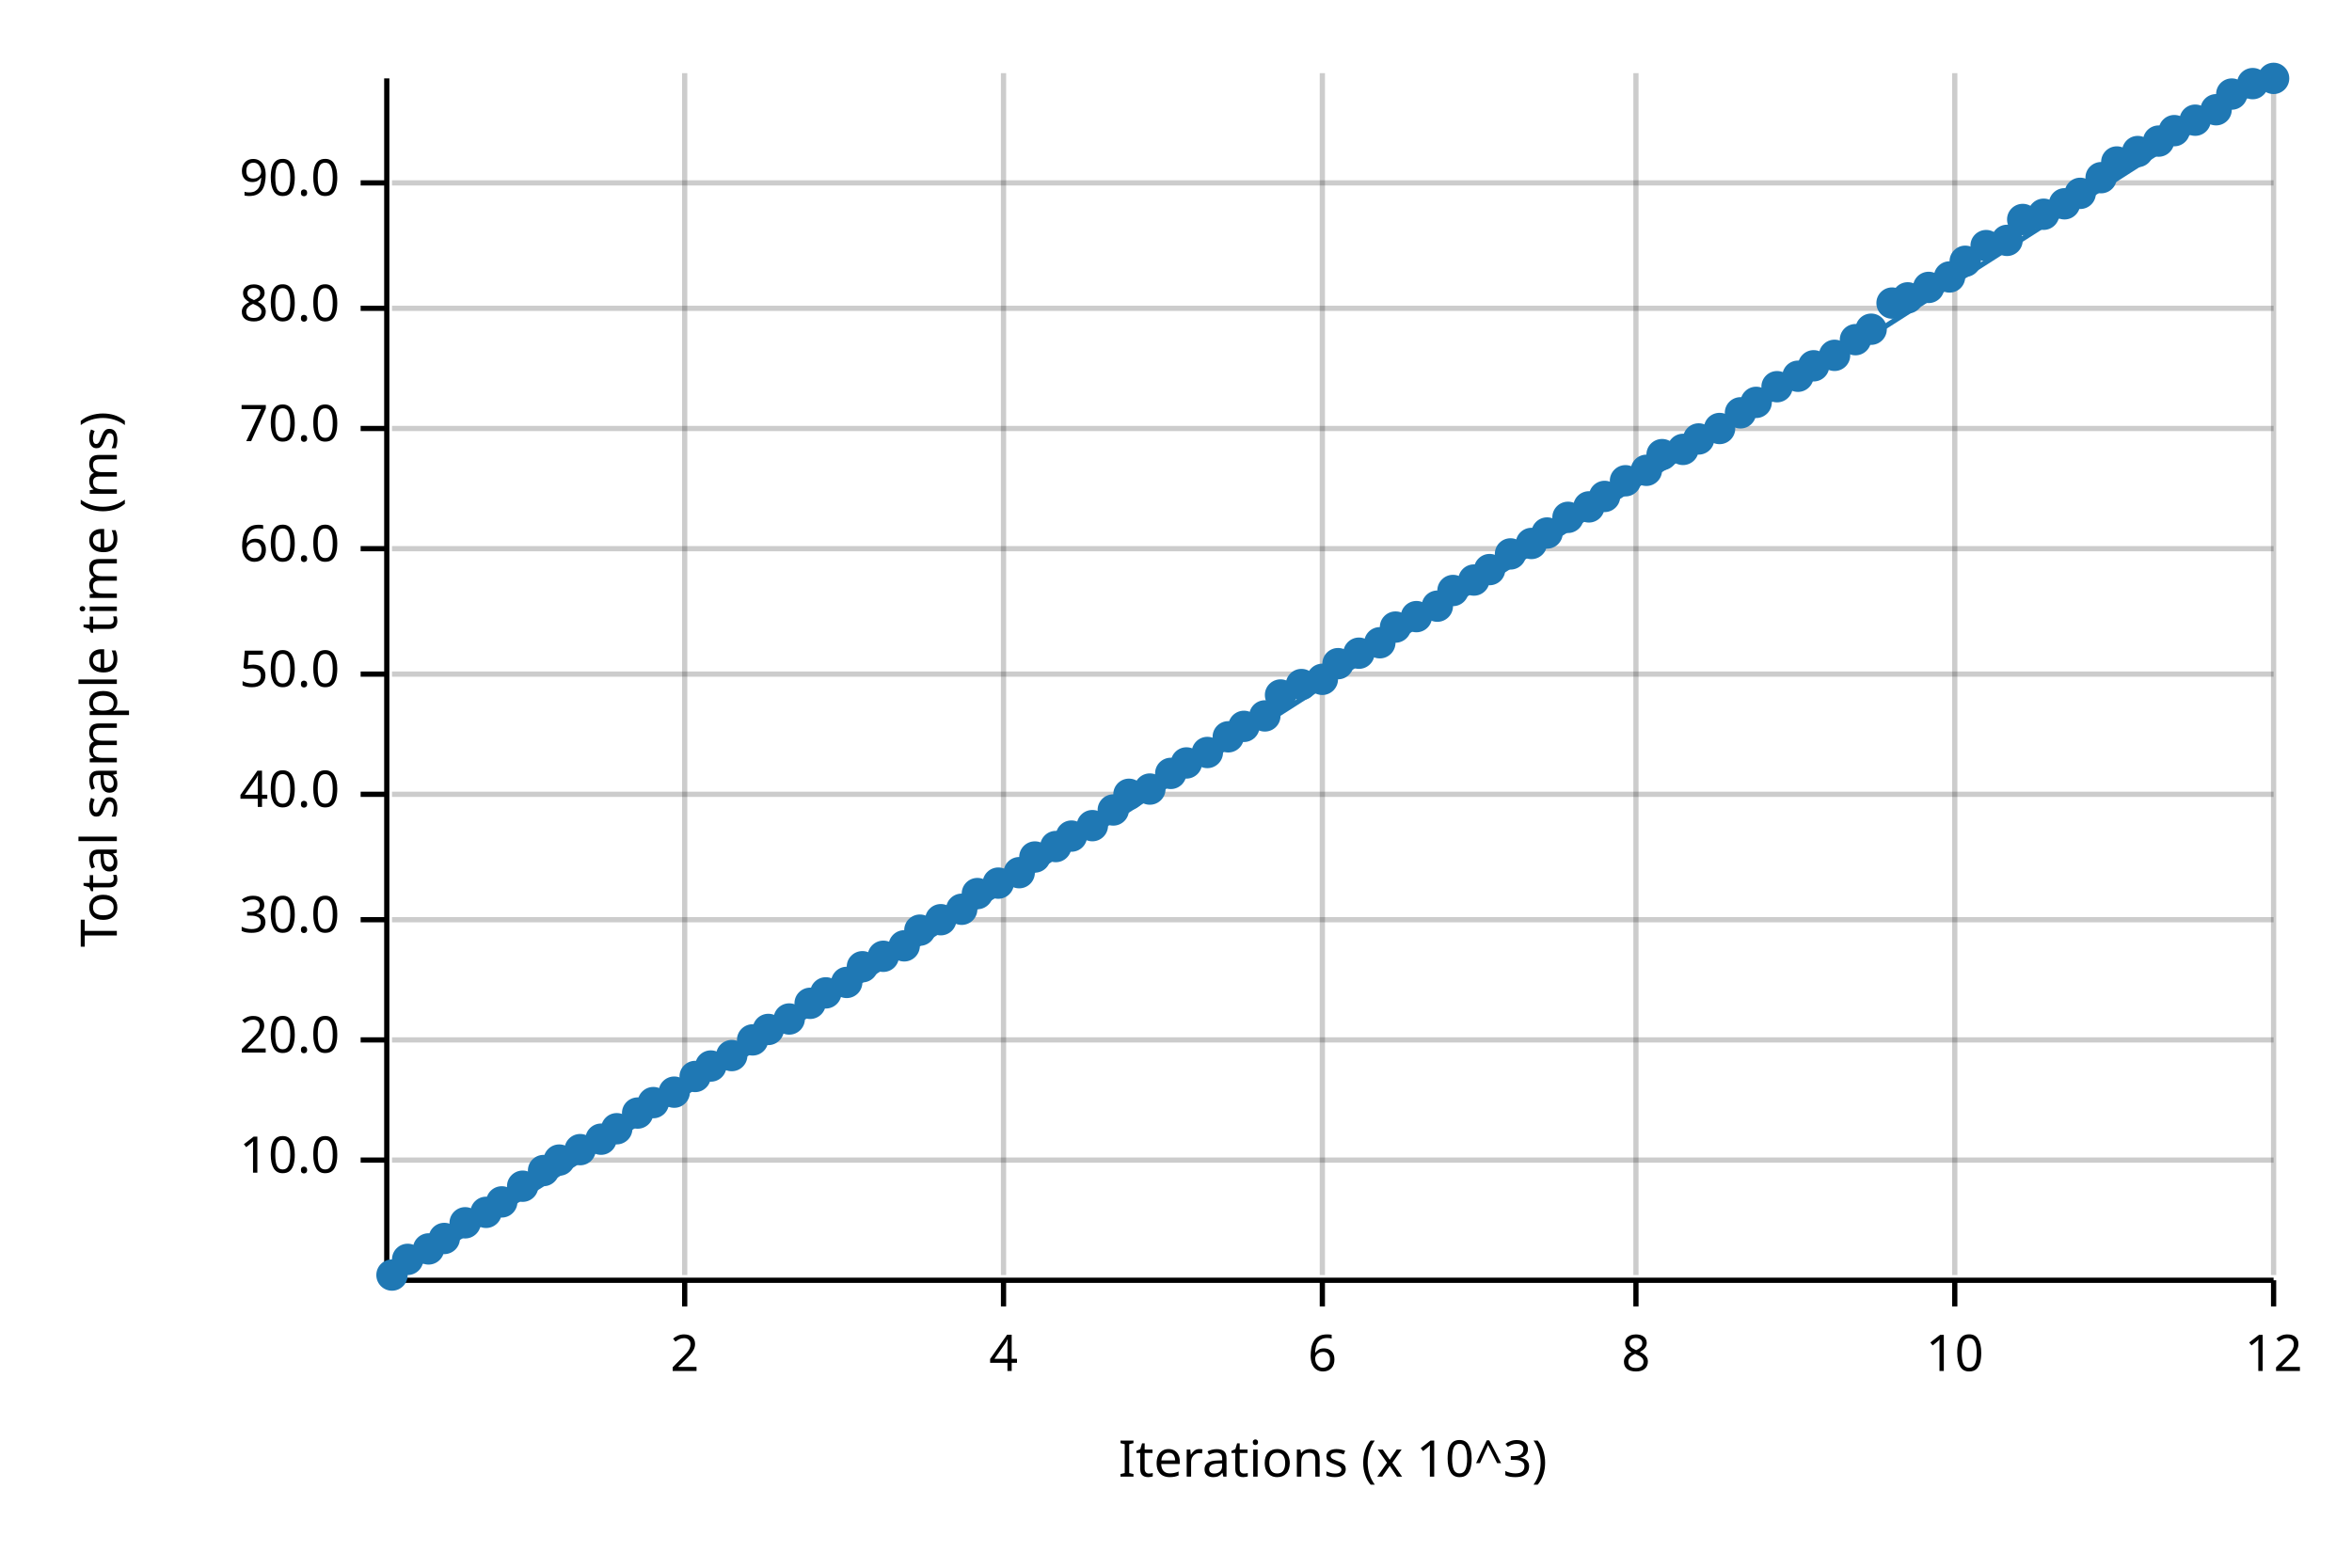
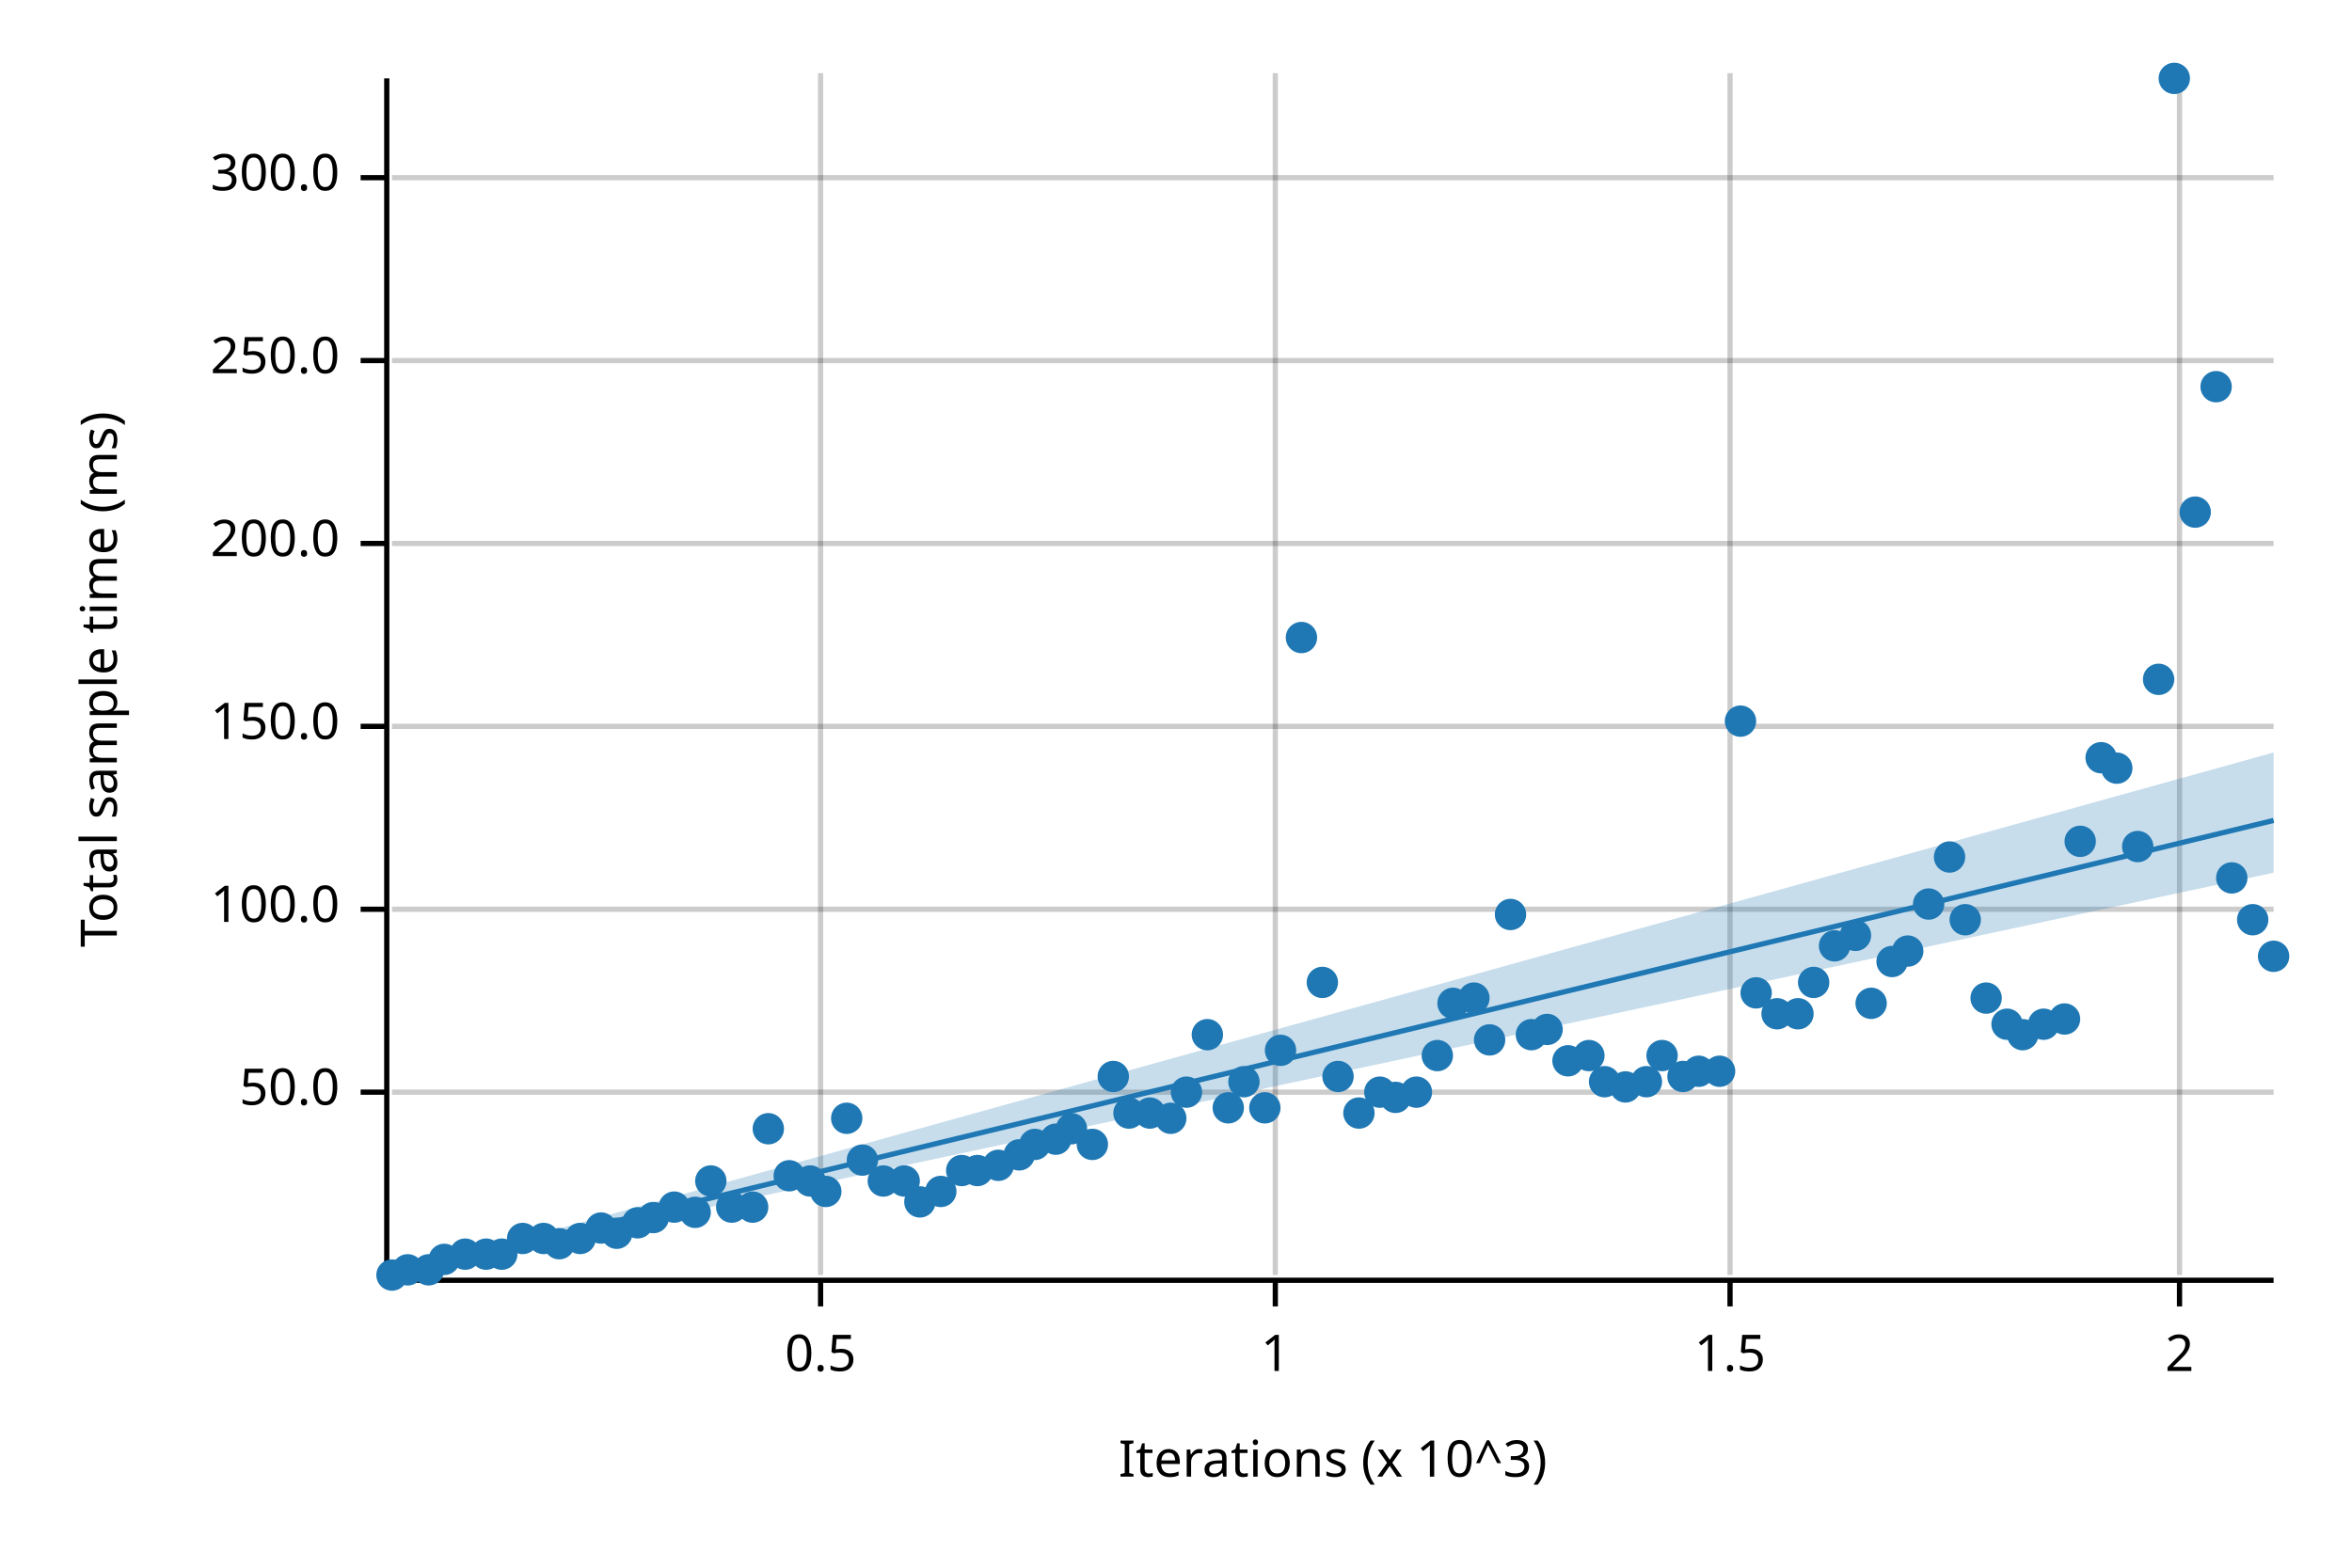
<svg xmlns="http://www.w3.org/2000/svg" width="450" height="300" viewBox="0 0 450 300">
  <text x="15" y="130" dy="0.76em" text-anchor="middle" font-family="sans-serif" font-size="9.677" opacity="1" fill="#000000" transform="rotate(270, 15, 130)">
Total sample time (ms)
</text>
  <text x="255" y="285" dy="-0.5ex" text-anchor="middle" font-family="sans-serif" font-size="9.677" opacity="1" fill="#000000">
Iterations (x 10^3)
</text>
-   <line opacity="0.2" stroke="#000000" stroke-width="1" x1="131" y1="244" x2="131" y2="14" />
-   <line opacity="0.2" stroke="#000000" stroke-width="1" x1="192" y1="244" x2="192" y2="14" />
-   <line opacity="0.2" stroke="#000000" stroke-width="1" x1="253" y1="244" x2="253" y2="14" />
-   <line opacity="0.2" stroke="#000000" stroke-width="1" x1="313" y1="244" x2="313" y2="14" />
-   <line opacity="0.2" stroke="#000000" stroke-width="1" x1="374" y1="244" x2="374" y2="14" />
-   <line opacity="0.2" stroke="#000000" stroke-width="1" x1="435" y1="244" x2="435" y2="14" />
-   <line opacity="0.2" stroke="#000000" stroke-width="1" x1="75" y1="222" x2="435" y2="222" />
-   <line opacity="0.2" stroke="#000000" stroke-width="1" x1="75" y1="199" x2="435" y2="199" />
-   <line opacity="0.2" stroke="#000000" stroke-width="1" x1="75" y1="176" x2="435" y2="176" />
-   <line opacity="0.2" stroke="#000000" stroke-width="1" x1="75" y1="152" x2="435" y2="152" />
-   <line opacity="0.2" stroke="#000000" stroke-width="1" x1="75" y1="129" x2="435" y2="129" />
-   <line opacity="0.2" stroke="#000000" stroke-width="1" x1="75" y1="105" x2="435" y2="105" />
-   <line opacity="0.2" stroke="#000000" stroke-width="1" x1="75" y1="82" x2="435" y2="82" />
-   <line opacity="0.2" stroke="#000000" stroke-width="1" x1="75" y1="59" x2="435" y2="59" />
-   <line opacity="0.2" stroke="#000000" stroke-width="1" x1="75" y1="35" x2="435" y2="35" />
+   <line opacity="0.2" stroke="#000000" stroke-width="1" x1="157" y1="244" x2="157" y2="14" />
+   <line opacity="0.2" stroke="#000000" stroke-width="1" x1="244" y1="244" x2="244" y2="14" />
+   <line opacity="0.2" stroke="#000000" stroke-width="1" x1="331" y1="244" x2="331" y2="14" />
+   <line opacity="0.2" stroke="#000000" stroke-width="1" x1="417" y1="244" x2="417" y2="14" />
+   <line opacity="0.2" stroke="#000000" stroke-width="1" x1="75" y1="209" x2="435" y2="209" />
+   <line opacity="0.2" stroke="#000000" stroke-width="1" x1="75" y1="174" x2="435" y2="174" />
+   <line opacity="0.2" stroke="#000000" stroke-width="1" x1="75" y1="139" x2="435" y2="139" />
+   <line opacity="0.2" stroke="#000000" stroke-width="1" x1="75" y1="104" x2="435" y2="104" />
+   <line opacity="0.2" stroke="#000000" stroke-width="1" x1="75" y1="69" x2="435" y2="69" />
+   <line opacity="0.2" stroke="#000000" stroke-width="1" x1="75" y1="34" x2="435" y2="34" />
  <polyline fill="none" opacity="1" stroke="#000000" stroke-width="1" points="74,15 74,245 " />
-   <text x="65" y="222" dy="0.5ex" text-anchor="end" font-family="sans-serif" font-size="9.677" opacity="1" fill="#000000">
- 10.0
- </text>
-   <polyline fill="none" opacity="1" stroke="#000000" stroke-width="1" points="69,222 74,222 " />
-   <text x="65" y="199" dy="0.5ex" text-anchor="end" font-family="sans-serif" font-size="9.677" opacity="1" fill="#000000">
- 20.0
- </text>
-   <polyline fill="none" opacity="1" stroke="#000000" stroke-width="1" points="69,199 74,199 " />
-   <text x="65" y="176" dy="0.5ex" text-anchor="end" font-family="sans-serif" font-size="9.677" opacity="1" fill="#000000">
- 30.0
- </text>
-   <polyline fill="none" opacity="1" stroke="#000000" stroke-width="1" points="69,176 74,176 " />
-   <text x="65" y="152" dy="0.5ex" text-anchor="end" font-family="sans-serif" font-size="9.677" opacity="1" fill="#000000">
- 40.0
- </text>
-   <polyline fill="none" opacity="1" stroke="#000000" stroke-width="1" points="69,152 74,152 " />
-   <text x="65" y="129" dy="0.5ex" text-anchor="end" font-family="sans-serif" font-size="9.677" opacity="1" fill="#000000">
+   <text x="65" y="209" dy="0.5ex" text-anchor="end" font-family="sans-serif" font-size="9.677" opacity="1" fill="#000000">
50.0
</text>
-   <polyline fill="none" opacity="1" stroke="#000000" stroke-width="1" points="69,129 74,129 " />
-   <text x="65" y="105" dy="0.5ex" text-anchor="end" font-family="sans-serif" font-size="9.677" opacity="1" fill="#000000">
- 60.0
+   <polyline fill="none" opacity="1" stroke="#000000" stroke-width="1" points="69,209 74,209 " />
+   <text x="65" y="174" dy="0.5ex" text-anchor="end" font-family="sans-serif" font-size="9.677" opacity="1" fill="#000000">
+ 100.0
</text>
-   <polyline fill="none" opacity="1" stroke="#000000" stroke-width="1" points="69,105 74,105 " />
-   <text x="65" y="82" dy="0.5ex" text-anchor="end" font-family="sans-serif" font-size="9.677" opacity="1" fill="#000000">
- 70.0
+   <polyline fill="none" opacity="1" stroke="#000000" stroke-width="1" points="69,174 74,174 " />
+   <text x="65" y="139" dy="0.5ex" text-anchor="end" font-family="sans-serif" font-size="9.677" opacity="1" fill="#000000">
+ 150.0
</text>
-   <polyline fill="none" opacity="1" stroke="#000000" stroke-width="1" points="69,82 74,82 " />
-   <text x="65" y="59" dy="0.5ex" text-anchor="end" font-family="sans-serif" font-size="9.677" opacity="1" fill="#000000">
- 80.0
+   <polyline fill="none" opacity="1" stroke="#000000" stroke-width="1" points="69,139 74,139 " />
+   <text x="65" y="104" dy="0.5ex" text-anchor="end" font-family="sans-serif" font-size="9.677" opacity="1" fill="#000000">
+ 200.0
</text>
-   <polyline fill="none" opacity="1" stroke="#000000" stroke-width="1" points="69,59 74,59 " />
-   <text x="65" y="35" dy="0.5ex" text-anchor="end" font-family="sans-serif" font-size="9.677" opacity="1" fill="#000000">
- 90.0
+   <polyline fill="none" opacity="1" stroke="#000000" stroke-width="1" points="69,104 74,104 " />
+   <text x="65" y="69" dy="0.5ex" text-anchor="end" font-family="sans-serif" font-size="9.677" opacity="1" fill="#000000">
+ 250.0
</text>
-   <polyline fill="none" opacity="1" stroke="#000000" stroke-width="1" points="69,35 74,35 " />
+   <polyline fill="none" opacity="1" stroke="#000000" stroke-width="1" points="69,69 74,69 " />
+   <text x="65" y="34" dy="0.5ex" text-anchor="end" font-family="sans-serif" font-size="9.677" opacity="1" fill="#000000">
+ 300.0
+ </text>
+   <polyline fill="none" opacity="1" stroke="#000000" stroke-width="1" points="69,34 74,34 " />
  <polyline fill="none" opacity="1" stroke="#000000" stroke-width="1" points="75,245 435,245 " />
-   <text x="131" y="255" dy="0.76em" text-anchor="middle" font-family="sans-serif" font-size="9.677" opacity="1" fill="#000000">
+   <text x="157" y="255" dy="0.76em" text-anchor="middle" font-family="sans-serif" font-size="9.677" opacity="1" fill="#000000">
+ 0.5
+ </text>
+   <polyline fill="none" opacity="1" stroke="#000000" stroke-width="1" points="157,245 157,250 " />
+   <text x="244" y="255" dy="0.76em" text-anchor="middle" font-family="sans-serif" font-size="9.677" opacity="1" fill="#000000">
+ 1
+ </text>
+   <polyline fill="none" opacity="1" stroke="#000000" stroke-width="1" points="244,245 244,250 " />
+   <text x="331" y="255" dy="0.76em" text-anchor="middle" font-family="sans-serif" font-size="9.677" opacity="1" fill="#000000">
+ 1.5
+ </text>
+   <polyline fill="none" opacity="1" stroke="#000000" stroke-width="1" points="331,245 331,250 " />
+   <text x="417" y="255" dy="0.76em" text-anchor="middle" font-family="sans-serif" font-size="9.677" opacity="1" fill="#000000">
2
</text>
-   <polyline fill="none" opacity="1" stroke="#000000" stroke-width="1" points="131,245 131,250 " />
-   <text x="192" y="255" dy="0.76em" text-anchor="middle" font-family="sans-serif" font-size="9.677" opacity="1" fill="#000000">
- 4
- </text>
-   <polyline fill="none" opacity="1" stroke="#000000" stroke-width="1" points="192,245 192,250 " />
-   <text x="253" y="255" dy="0.76em" text-anchor="middle" font-family="sans-serif" font-size="9.677" opacity="1" fill="#000000">
- 6
- </text>
-   <polyline fill="none" opacity="1" stroke="#000000" stroke-width="1" points="253,245 253,250 " />
-   <text x="313" y="255" dy="0.76em" text-anchor="middle" font-family="sans-serif" font-size="9.677" opacity="1" fill="#000000">
- 8
- </text>
-   <polyline fill="none" opacity="1" stroke="#000000" stroke-width="1" points="313,245 313,250 " />
-   <text x="374" y="255" dy="0.76em" text-anchor="middle" font-family="sans-serif" font-size="9.677" opacity="1" fill="#000000">
- 10
- </text>
-   <polyline fill="none" opacity="1" stroke="#000000" stroke-width="1" points="374,245 374,250 " />
-   <text x="435" y="255" dy="0.76em" text-anchor="middle" font-family="sans-serif" font-size="9.677" opacity="1" fill="#000000">
- 12
- </text>
-   <polyline fill="none" opacity="1" stroke="#000000" stroke-width="1" points="435,245 435,250 " />
+   <polyline fill="none" opacity="1" stroke="#000000" stroke-width="1" points="417,245 417,250 " />
  <circle cx="75" cy="244" r="3" opacity="1" fill="#1F78B4" stroke="none" stroke-width="1" />
-   <circle cx="78" cy="241" r="3" opacity="1" fill="#1F78B4" stroke="none" stroke-width="1" />
-   <circle cx="82" cy="239" r="3" opacity="1" fill="#1F78B4" stroke="none" stroke-width="1" />
-   <circle cx="85" cy="237" r="3" opacity="1" fill="#1F78B4" stroke="none" stroke-width="1" />
-   <circle cx="89" cy="234" r="3" opacity="1" fill="#1F78B4" stroke="none" stroke-width="1" />
-   <circle cx="93" cy="232" r="3" opacity="1" fill="#1F78B4" stroke="none" stroke-width="1" />
-   <circle cx="96" cy="230" r="3" opacity="1" fill="#1F78B4" stroke="none" stroke-width="1" />
-   <circle cx="100" cy="227" r="3" opacity="1" fill="#1F78B4" stroke="none" stroke-width="1" />
-   <circle cx="104" cy="224" r="3" opacity="1" fill="#1F78B4" stroke="none" stroke-width="1" />
-   <circle cx="107" cy="222" r="3" opacity="1" fill="#1F78B4" stroke="none" stroke-width="1" />
-   <circle cx="111" cy="220" r="3" opacity="1" fill="#1F78B4" stroke="none" stroke-width="1" />
-   <circle cx="115" cy="218" r="3" opacity="1" fill="#1F78B4" stroke="none" stroke-width="1" />
-   <circle cx="118" cy="216" r="3" opacity="1" fill="#1F78B4" stroke="none" stroke-width="1" />
-   <circle cx="122" cy="213" r="3" opacity="1" fill="#1F78B4" stroke="none" stroke-width="1" />
-   <circle cx="125" cy="211" r="3" opacity="1" fill="#1F78B4" stroke="none" stroke-width="1" />
-   <circle cx="129" cy="209" r="3" opacity="1" fill="#1F78B4" stroke="none" stroke-width="1" />
-   <circle cx="133" cy="206" r="3" opacity="1" fill="#1F78B4" stroke="none" stroke-width="1" />
-   <circle cx="136" cy="204" r="3" opacity="1" fill="#1F78B4" stroke="none" stroke-width="1" />
-   <circle cx="140" cy="202" r="3" opacity="1" fill="#1F78B4" stroke="none" stroke-width="1" />
-   <circle cx="144" cy="199" r="3" opacity="1" fill="#1F78B4" stroke="none" stroke-width="1" />
-   <circle cx="147" cy="197" r="3" opacity="1" fill="#1F78B4" stroke="none" stroke-width="1" />
-   <circle cx="151" cy="195" r="3" opacity="1" fill="#1F78B4" stroke="none" stroke-width="1" />
-   <circle cx="155" cy="192" r="3" opacity="1" fill="#1F78B4" stroke="none" stroke-width="1" />
-   <circle cx="158" cy="190" r="3" opacity="1" fill="#1F78B4" stroke="none" stroke-width="1" />
-   <circle cx="162" cy="188" r="3" opacity="1" fill="#1F78B4" stroke="none" stroke-width="1" />
-   <circle cx="165" cy="185" r="3" opacity="1" fill="#1F78B4" stroke="none" stroke-width="1" />
-   <circle cx="169" cy="183" r="3" opacity="1" fill="#1F78B4" stroke="none" stroke-width="1" />
-   <circle cx="173" cy="181" r="3" opacity="1" fill="#1F78B4" stroke="none" stroke-width="1" />
-   <circle cx="176" cy="178" r="3" opacity="1" fill="#1F78B4" stroke="none" stroke-width="1" />
-   <circle cx="180" cy="176" r="3" opacity="1" fill="#1F78B4" stroke="none" stroke-width="1" />
-   <circle cx="184" cy="174" r="3" opacity="1" fill="#1F78B4" stroke="none" stroke-width="1" />
-   <circle cx="187" cy="171" r="3" opacity="1" fill="#1F78B4" stroke="none" stroke-width="1" />
-   <circle cx="191" cy="169" r="3" opacity="1" fill="#1F78B4" stroke="none" stroke-width="1" />
-   <circle cx="195" cy="167" r="3" opacity="1" fill="#1F78B4" stroke="none" stroke-width="1" />
-   <circle cx="198" cy="164" r="3" opacity="1" fill="#1F78B4" stroke="none" stroke-width="1" />
-   <circle cx="202" cy="162" r="3" opacity="1" fill="#1F78B4" stroke="none" stroke-width="1" />
-   <circle cx="205" cy="160" r="3" opacity="1" fill="#1F78B4" stroke="none" stroke-width="1" />
-   <circle cx="209" cy="158" r="3" opacity="1" fill="#1F78B4" stroke="none" stroke-width="1" />
-   <circle cx="213" cy="155" r="3" opacity="1" fill="#1F78B4" stroke="none" stroke-width="1" />
-   <circle cx="216" cy="152" r="3" opacity="1" fill="#1F78B4" stroke="none" stroke-width="1" />
-   <circle cx="220" cy="151" r="3" opacity="1" fill="#1F78B4" stroke="none" stroke-width="1" />
-   <circle cx="224" cy="148" r="3" opacity="1" fill="#1F78B4" stroke="none" stroke-width="1" />
-   <circle cx="227" cy="146" r="3" opacity="1" fill="#1F78B4" stroke="none" stroke-width="1" />
-   <circle cx="231" cy="144" r="3" opacity="1" fill="#1F78B4" stroke="none" stroke-width="1" />
-   <circle cx="235" cy="141" r="3" opacity="1" fill="#1F78B4" stroke="none" stroke-width="1" />
-   <circle cx="238" cy="139" r="3" opacity="1" fill="#1F78B4" stroke="none" stroke-width="1" />
-   <circle cx="242" cy="137" r="3" opacity="1" fill="#1F78B4" stroke="none" stroke-width="1" />
-   <circle cx="245" cy="133" r="3" opacity="1" fill="#1F78B4" stroke="none" stroke-width="1" />
-   <circle cx="249" cy="131" r="3" opacity="1" fill="#1F78B4" stroke="none" stroke-width="1" />
-   <circle cx="253" cy="130" r="3" opacity="1" fill="#1F78B4" stroke="none" stroke-width="1" />
-   <circle cx="256" cy="127" r="3" opacity="1" fill="#1F78B4" stroke="none" stroke-width="1" />
-   <circle cx="260" cy="125" r="3" opacity="1" fill="#1F78B4" stroke="none" stroke-width="1" />
-   <circle cx="264" cy="123" r="3" opacity="1" fill="#1F78B4" stroke="none" stroke-width="1" />
-   <circle cx="267" cy="120" r="3" opacity="1" fill="#1F78B4" stroke="none" stroke-width="1" />
-   <circle cx="271" cy="118" r="3" opacity="1" fill="#1F78B4" stroke="none" stroke-width="1" />
-   <circle cx="275" cy="116" r="3" opacity="1" fill="#1F78B4" stroke="none" stroke-width="1" />
-   <circle cx="278" cy="113" r="3" opacity="1" fill="#1F78B4" stroke="none" stroke-width="1" />
-   <circle cx="282" cy="111" r="3" opacity="1" fill="#1F78B4" stroke="none" stroke-width="1" />
-   <circle cx="285" cy="109" r="3" opacity="1" fill="#1F78B4" stroke="none" stroke-width="1" />
-   <circle cx="289" cy="106" r="3" opacity="1" fill="#1F78B4" stroke="none" stroke-width="1" />
-   <circle cx="293" cy="104" r="3" opacity="1" fill="#1F78B4" stroke="none" stroke-width="1" />
-   <circle cx="296" cy="102" r="3" opacity="1" fill="#1F78B4" stroke="none" stroke-width="1" />
-   <circle cx="300" cy="99" r="3" opacity="1" fill="#1F78B4" stroke="none" stroke-width="1" />
-   <circle cx="304" cy="97" r="3" opacity="1" fill="#1F78B4" stroke="none" stroke-width="1" />
-   <circle cx="307" cy="95" r="3" opacity="1" fill="#1F78B4" stroke="none" stroke-width="1" />
-   <circle cx="311" cy="92" r="3" opacity="1" fill="#1F78B4" stroke="none" stroke-width="1" />
-   <circle cx="315" cy="90" r="3" opacity="1" fill="#1F78B4" stroke="none" stroke-width="1" />
-   <circle cx="318" cy="87" r="3" opacity="1" fill="#1F78B4" stroke="none" stroke-width="1" />
-   <circle cx="322" cy="86" r="3" opacity="1" fill="#1F78B4" stroke="none" stroke-width="1" />
-   <circle cx="325" cy="84" r="3" opacity="1" fill="#1F78B4" stroke="none" stroke-width="1" />
-   <circle cx="329" cy="82" r="3" opacity="1" fill="#1F78B4" stroke="none" stroke-width="1" />
-   <circle cx="333" cy="79" r="3" opacity="1" fill="#1F78B4" stroke="none" stroke-width="1" />
-   <circle cx="336" cy="77" r="3" opacity="1" fill="#1F78B4" stroke="none" stroke-width="1" />
-   <circle cx="340" cy="74" r="3" opacity="1" fill="#1F78B4" stroke="none" stroke-width="1" />
-   <circle cx="344" cy="72" r="3" opacity="1" fill="#1F78B4" stroke="none" stroke-width="1" />
-   <circle cx="347" cy="70" r="3" opacity="1" fill="#1F78B4" stroke="none" stroke-width="1" />
-   <circle cx="351" cy="68" r="3" opacity="1" fill="#1F78B4" stroke="none" stroke-width="1" />
-   <circle cx="355" cy="65" r="3" opacity="1" fill="#1F78B4" stroke="none" stroke-width="1" />
-   <circle cx="358" cy="63" r="3" opacity="1" fill="#1F78B4" stroke="none" stroke-width="1" />
-   <circle cx="362" cy="58" r="3" opacity="1" fill="#1F78B4" stroke="none" stroke-width="1" />
-   <circle cx="365" cy="57" r="3" opacity="1" fill="#1F78B4" stroke="none" stroke-width="1" />
-   <circle cx="369" cy="55" r="3" opacity="1" fill="#1F78B4" stroke="none" stroke-width="1" />
-   <circle cx="373" cy="53" r="3" opacity="1" fill="#1F78B4" stroke="none" stroke-width="1" />
-   <circle cx="376" cy="50" r="3" opacity="1" fill="#1F78B4" stroke="none" stroke-width="1" />
-   <circle cx="380" cy="47" r="3" opacity="1" fill="#1F78B4" stroke="none" stroke-width="1" />
-   <circle cx="384" cy="46" r="3" opacity="1" fill="#1F78B4" stroke="none" stroke-width="1" />
-   <circle cx="387" cy="42" r="3" opacity="1" fill="#1F78B4" stroke="none" stroke-width="1" />
-   <circle cx="391" cy="41" r="3" opacity="1" fill="#1F78B4" stroke="none" stroke-width="1" />
-   <circle cx="395" cy="39" r="3" opacity="1" fill="#1F78B4" stroke="none" stroke-width="1" />
-   <circle cx="398" cy="37" r="3" opacity="1" fill="#1F78B4" stroke="none" stroke-width="1" />
-   <circle cx="402" cy="34" r="3" opacity="1" fill="#1F78B4" stroke="none" stroke-width="1" />
-   <circle cx="405" cy="31" r="3" opacity="1" fill="#1F78B4" stroke="none" stroke-width="1" />
-   <circle cx="409" cy="29" r="3" opacity="1" fill="#1F78B4" stroke="none" stroke-width="1" />
-   <circle cx="413" cy="27" r="3" opacity="1" fill="#1F78B4" stroke="none" stroke-width="1" />
-   <circle cx="416" cy="25" r="3" opacity="1" fill="#1F78B4" stroke="none" stroke-width="1" />
-   <circle cx="420" cy="23" r="3" opacity="1" fill="#1F78B4" stroke="none" stroke-width="1" />
-   <circle cx="424" cy="21" r="3" opacity="1" fill="#1F78B4" stroke="none" stroke-width="1" />
-   <circle cx="427" cy="18" r="3" opacity="1" fill="#1F78B4" stroke="none" stroke-width="1" />
-   <circle cx="431" cy="16" r="3" opacity="1" fill="#1F78B4" stroke="none" stroke-width="1" />
-   <circle cx="435" cy="15" r="3" opacity="1" fill="#1F78B4" stroke="none" stroke-width="1" />
-   <polyline fill="none" opacity="1" stroke="#1F78B4" stroke-width="1" points="75,245 435,15 " />
-   <polygon opacity="0.25" fill="#1F78B4" points="75,245 435,15 435,15 " />
+   <circle cx="78" cy="243" r="3" opacity="1" fill="#1F78B4" stroke="none" stroke-width="1" />
+   <circle cx="82" cy="243" r="3" opacity="1" fill="#1F78B4" stroke="none" stroke-width="1" />
+   <circle cx="85" cy="241" r="3" opacity="1" fill="#1F78B4" stroke="none" stroke-width="1" />
+   <circle cx="89" cy="240" r="3" opacity="1" fill="#1F78B4" stroke="none" stroke-width="1" />
+   <circle cx="93" cy="240" r="3" opacity="1" fill="#1F78B4" stroke="none" stroke-width="1" />
+   <circle cx="96" cy="240" r="3" opacity="1" fill="#1F78B4" stroke="none" stroke-width="1" />
+   <circle cx="100" cy="237" r="3" opacity="1" fill="#1F78B4" stroke="none" stroke-width="1" />
+   <circle cx="104" cy="237" r="3" opacity="1" fill="#1F78B4" stroke="none" stroke-width="1" />
+   <circle cx="107" cy="238" r="3" opacity="1" fill="#1F78B4" stroke="none" stroke-width="1" />
+   <circle cx="111" cy="237" r="3" opacity="1" fill="#1F78B4" stroke="none" stroke-width="1" />
+   <circle cx="115" cy="235" r="3" opacity="1" fill="#1F78B4" stroke="none" stroke-width="1" />
+   <circle cx="118" cy="236" r="3" opacity="1" fill="#1F78B4" stroke="none" stroke-width="1" />
+   <circle cx="122" cy="234" r="3" opacity="1" fill="#1F78B4" stroke="none" stroke-width="1" />
+   <circle cx="125" cy="233" r="3" opacity="1" fill="#1F78B4" stroke="none" stroke-width="1" />
+   <circle cx="129" cy="231" r="3" opacity="1" fill="#1F78B4" stroke="none" stroke-width="1" />
+   <circle cx="133" cy="232" r="3" opacity="1" fill="#1F78B4" stroke="none" stroke-width="1" />
+   <circle cx="136" cy="226" r="3" opacity="1" fill="#1F78B4" stroke="none" stroke-width="1" />
+   <circle cx="140" cy="231" r="3" opacity="1" fill="#1F78B4" stroke="none" stroke-width="1" />
+   <circle cx="144" cy="231" r="3" opacity="1" fill="#1F78B4" stroke="none" stroke-width="1" />
+   <circle cx="147" cy="216" r="3" opacity="1" fill="#1F78B4" stroke="none" stroke-width="1" />
+   <circle cx="151" cy="225" r="3" opacity="1" fill="#1F78B4" stroke="none" stroke-width="1" />
+   <circle cx="155" cy="226" r="3" opacity="1" fill="#1F78B4" stroke="none" stroke-width="1" />
+   <circle cx="158" cy="228" r="3" opacity="1" fill="#1F78B4" stroke="none" stroke-width="1" />
+   <circle cx="162" cy="214" r="3" opacity="1" fill="#1F78B4" stroke="none" stroke-width="1" />
+   <circle cx="165" cy="222" r="3" opacity="1" fill="#1F78B4" stroke="none" stroke-width="1" />
+   <circle cx="169" cy="226" r="3" opacity="1" fill="#1F78B4" stroke="none" stroke-width="1" />
+   <circle cx="173" cy="226" r="3" opacity="1" fill="#1F78B4" stroke="none" stroke-width="1" />
+   <circle cx="176" cy="230" r="3" opacity="1" fill="#1F78B4" stroke="none" stroke-width="1" />
+   <circle cx="180" cy="228" r="3" opacity="1" fill="#1F78B4" stroke="none" stroke-width="1" />
+   <circle cx="184" cy="224" r="3" opacity="1" fill="#1F78B4" stroke="none" stroke-width="1" />
+   <circle cx="187" cy="224" r="3" opacity="1" fill="#1F78B4" stroke="none" stroke-width="1" />
+   <circle cx="191" cy="223" r="3" opacity="1" fill="#1F78B4" stroke="none" stroke-width="1" />
+   <circle cx="195" cy="221" r="3" opacity="1" fill="#1F78B4" stroke="none" stroke-width="1" />
+   <circle cx="198" cy="219" r="3" opacity="1" fill="#1F78B4" stroke="none" stroke-width="1" />
+   <circle cx="202" cy="218" r="3" opacity="1" fill="#1F78B4" stroke="none" stroke-width="1" />
+   <circle cx="205" cy="216" r="3" opacity="1" fill="#1F78B4" stroke="none" stroke-width="1" />
+   <circle cx="209" cy="219" r="3" opacity="1" fill="#1F78B4" stroke="none" stroke-width="1" />
+   <circle cx="213" cy="206" r="3" opacity="1" fill="#1F78B4" stroke="none" stroke-width="1" />
+   <circle cx="216" cy="213" r="3" opacity="1" fill="#1F78B4" stroke="none" stroke-width="1" />
+   <circle cx="220" cy="213" r="3" opacity="1" fill="#1F78B4" stroke="none" stroke-width="1" />
+   <circle cx="224" cy="214" r="3" opacity="1" fill="#1F78B4" stroke="none" stroke-width="1" />
+   <circle cx="227" cy="209" r="3" opacity="1" fill="#1F78B4" stroke="none" stroke-width="1" />
+   <circle cx="231" cy="198" r="3" opacity="1" fill="#1F78B4" stroke="none" stroke-width="1" />
+   <circle cx="235" cy="212" r="3" opacity="1" fill="#1F78B4" stroke="none" stroke-width="1" />
+   <circle cx="238" cy="207" r="3" opacity="1" fill="#1F78B4" stroke="none" stroke-width="1" />
+   <circle cx="242" cy="212" r="3" opacity="1" fill="#1F78B4" stroke="none" stroke-width="1" />
+   <circle cx="245" cy="201" r="3" opacity="1" fill="#1F78B4" stroke="none" stroke-width="1" />
+   <circle cx="249" cy="122" r="3" opacity="1" fill="#1F78B4" stroke="none" stroke-width="1" />
+   <circle cx="253" cy="188" r="3" opacity="1" fill="#1F78B4" stroke="none" stroke-width="1" />
+   <circle cx="256" cy="206" r="3" opacity="1" fill="#1F78B4" stroke="none" stroke-width="1" />
+   <circle cx="260" cy="213" r="3" opacity="1" fill="#1F78B4" stroke="none" stroke-width="1" />
+   <circle cx="264" cy="209" r="3" opacity="1" fill="#1F78B4" stroke="none" stroke-width="1" />
+   <circle cx="267" cy="210" r="3" opacity="1" fill="#1F78B4" stroke="none" stroke-width="1" />
+   <circle cx="271" cy="209" r="3" opacity="1" fill="#1F78B4" stroke="none" stroke-width="1" />
+   <circle cx="275" cy="202" r="3" opacity="1" fill="#1F78B4" stroke="none" stroke-width="1" />
+   <circle cx="278" cy="192" r="3" opacity="1" fill="#1F78B4" stroke="none" stroke-width="1" />
+   <circle cx="282" cy="191" r="3" opacity="1" fill="#1F78B4" stroke="none" stroke-width="1" />
+   <circle cx="285" cy="199" r="3" opacity="1" fill="#1F78B4" stroke="none" stroke-width="1" />
+   <circle cx="289" cy="175" r="3" opacity="1" fill="#1F78B4" stroke="none" stroke-width="1" />
+   <circle cx="293" cy="198" r="3" opacity="1" fill="#1F78B4" stroke="none" stroke-width="1" />
+   <circle cx="296" cy="197" r="3" opacity="1" fill="#1F78B4" stroke="none" stroke-width="1" />
+   <circle cx="300" cy="203" r="3" opacity="1" fill="#1F78B4" stroke="none" stroke-width="1" />
+   <circle cx="304" cy="202" r="3" opacity="1" fill="#1F78B4" stroke="none" stroke-width="1" />
+   <circle cx="307" cy="207" r="3" opacity="1" fill="#1F78B4" stroke="none" stroke-width="1" />
+   <circle cx="311" cy="208" r="3" opacity="1" fill="#1F78B4" stroke="none" stroke-width="1" />
+   <circle cx="315" cy="207" r="3" opacity="1" fill="#1F78B4" stroke="none" stroke-width="1" />
+   <circle cx="318" cy="202" r="3" opacity="1" fill="#1F78B4" stroke="none" stroke-width="1" />
+   <circle cx="322" cy="206" r="3" opacity="1" fill="#1F78B4" stroke="none" stroke-width="1" />
+   <circle cx="325" cy="205" r="3" opacity="1" fill="#1F78B4" stroke="none" stroke-width="1" />
+   <circle cx="329" cy="205" r="3" opacity="1" fill="#1F78B4" stroke="none" stroke-width="1" />
+   <circle cx="333" cy="138" r="3" opacity="1" fill="#1F78B4" stroke="none" stroke-width="1" />
+   <circle cx="336" cy="190" r="3" opacity="1" fill="#1F78B4" stroke="none" stroke-width="1" />
+   <circle cx="340" cy="194" r="3" opacity="1" fill="#1F78B4" stroke="none" stroke-width="1" />
+   <circle cx="344" cy="194" r="3" opacity="1" fill="#1F78B4" stroke="none" stroke-width="1" />
+   <circle cx="347" cy="188" r="3" opacity="1" fill="#1F78B4" stroke="none" stroke-width="1" />
+   <circle cx="351" cy="181" r="3" opacity="1" fill="#1F78B4" stroke="none" stroke-width="1" />
+   <circle cx="355" cy="179" r="3" opacity="1" fill="#1F78B4" stroke="none" stroke-width="1" />
+   <circle cx="358" cy="192" r="3" opacity="1" fill="#1F78B4" stroke="none" stroke-width="1" />
+   <circle cx="362" cy="184" r="3" opacity="1" fill="#1F78B4" stroke="none" stroke-width="1" />
+   <circle cx="365" cy="182" r="3" opacity="1" fill="#1F78B4" stroke="none" stroke-width="1" />
+   <circle cx="369" cy="173" r="3" opacity="1" fill="#1F78B4" stroke="none" stroke-width="1" />
+   <circle cx="373" cy="164" r="3" opacity="1" fill="#1F78B4" stroke="none" stroke-width="1" />
+   <circle cx="376" cy="176" r="3" opacity="1" fill="#1F78B4" stroke="none" stroke-width="1" />
+   <circle cx="380" cy="191" r="3" opacity="1" fill="#1F78B4" stroke="none" stroke-width="1" />
+   <circle cx="384" cy="196" r="3" opacity="1" fill="#1F78B4" stroke="none" stroke-width="1" />
+   <circle cx="387" cy="198" r="3" opacity="1" fill="#1F78B4" stroke="none" stroke-width="1" />
+   <circle cx="391" cy="196" r="3" opacity="1" fill="#1F78B4" stroke="none" stroke-width="1" />
+   <circle cx="395" cy="195" r="3" opacity="1" fill="#1F78B4" stroke="none" stroke-width="1" />
+   <circle cx="398" cy="161" r="3" opacity="1" fill="#1F78B4" stroke="none" stroke-width="1" />
+   <circle cx="402" cy="145" r="3" opacity="1" fill="#1F78B4" stroke="none" stroke-width="1" />
+   <circle cx="405" cy="147" r="3" opacity="1" fill="#1F78B4" stroke="none" stroke-width="1" />
+   <circle cx="409" cy="162" r="3" opacity="1" fill="#1F78B4" stroke="none" stroke-width="1" />
+   <circle cx="413" cy="130" r="3" opacity="1" fill="#1F78B4" stroke="none" stroke-width="1" />
+   <circle cx="416" cy="15" r="3" opacity="1" fill="#1F78B4" stroke="none" stroke-width="1" />
+   <circle cx="420" cy="98" r="3" opacity="1" fill="#1F78B4" stroke="none" stroke-width="1" />
+   <circle cx="424" cy="74" r="3" opacity="1" fill="#1F78B4" stroke="none" stroke-width="1" />
+   <circle cx="427" cy="168" r="3" opacity="1" fill="#1F78B4" stroke="none" stroke-width="1" />
+   <circle cx="431" cy="176" r="3" opacity="1" fill="#1F78B4" stroke="none" stroke-width="1" />
+   <circle cx="435" cy="183" r="3" opacity="1" fill="#1F78B4" stroke="none" stroke-width="1" />
+   <polyline fill="none" opacity="1" stroke="#1F78B4" stroke-width="1" points="75,244 435,157 " />
+   <polygon opacity="0.25" fill="#1F78B4" points="75,244 435,167 435,144 " />
</svg>
